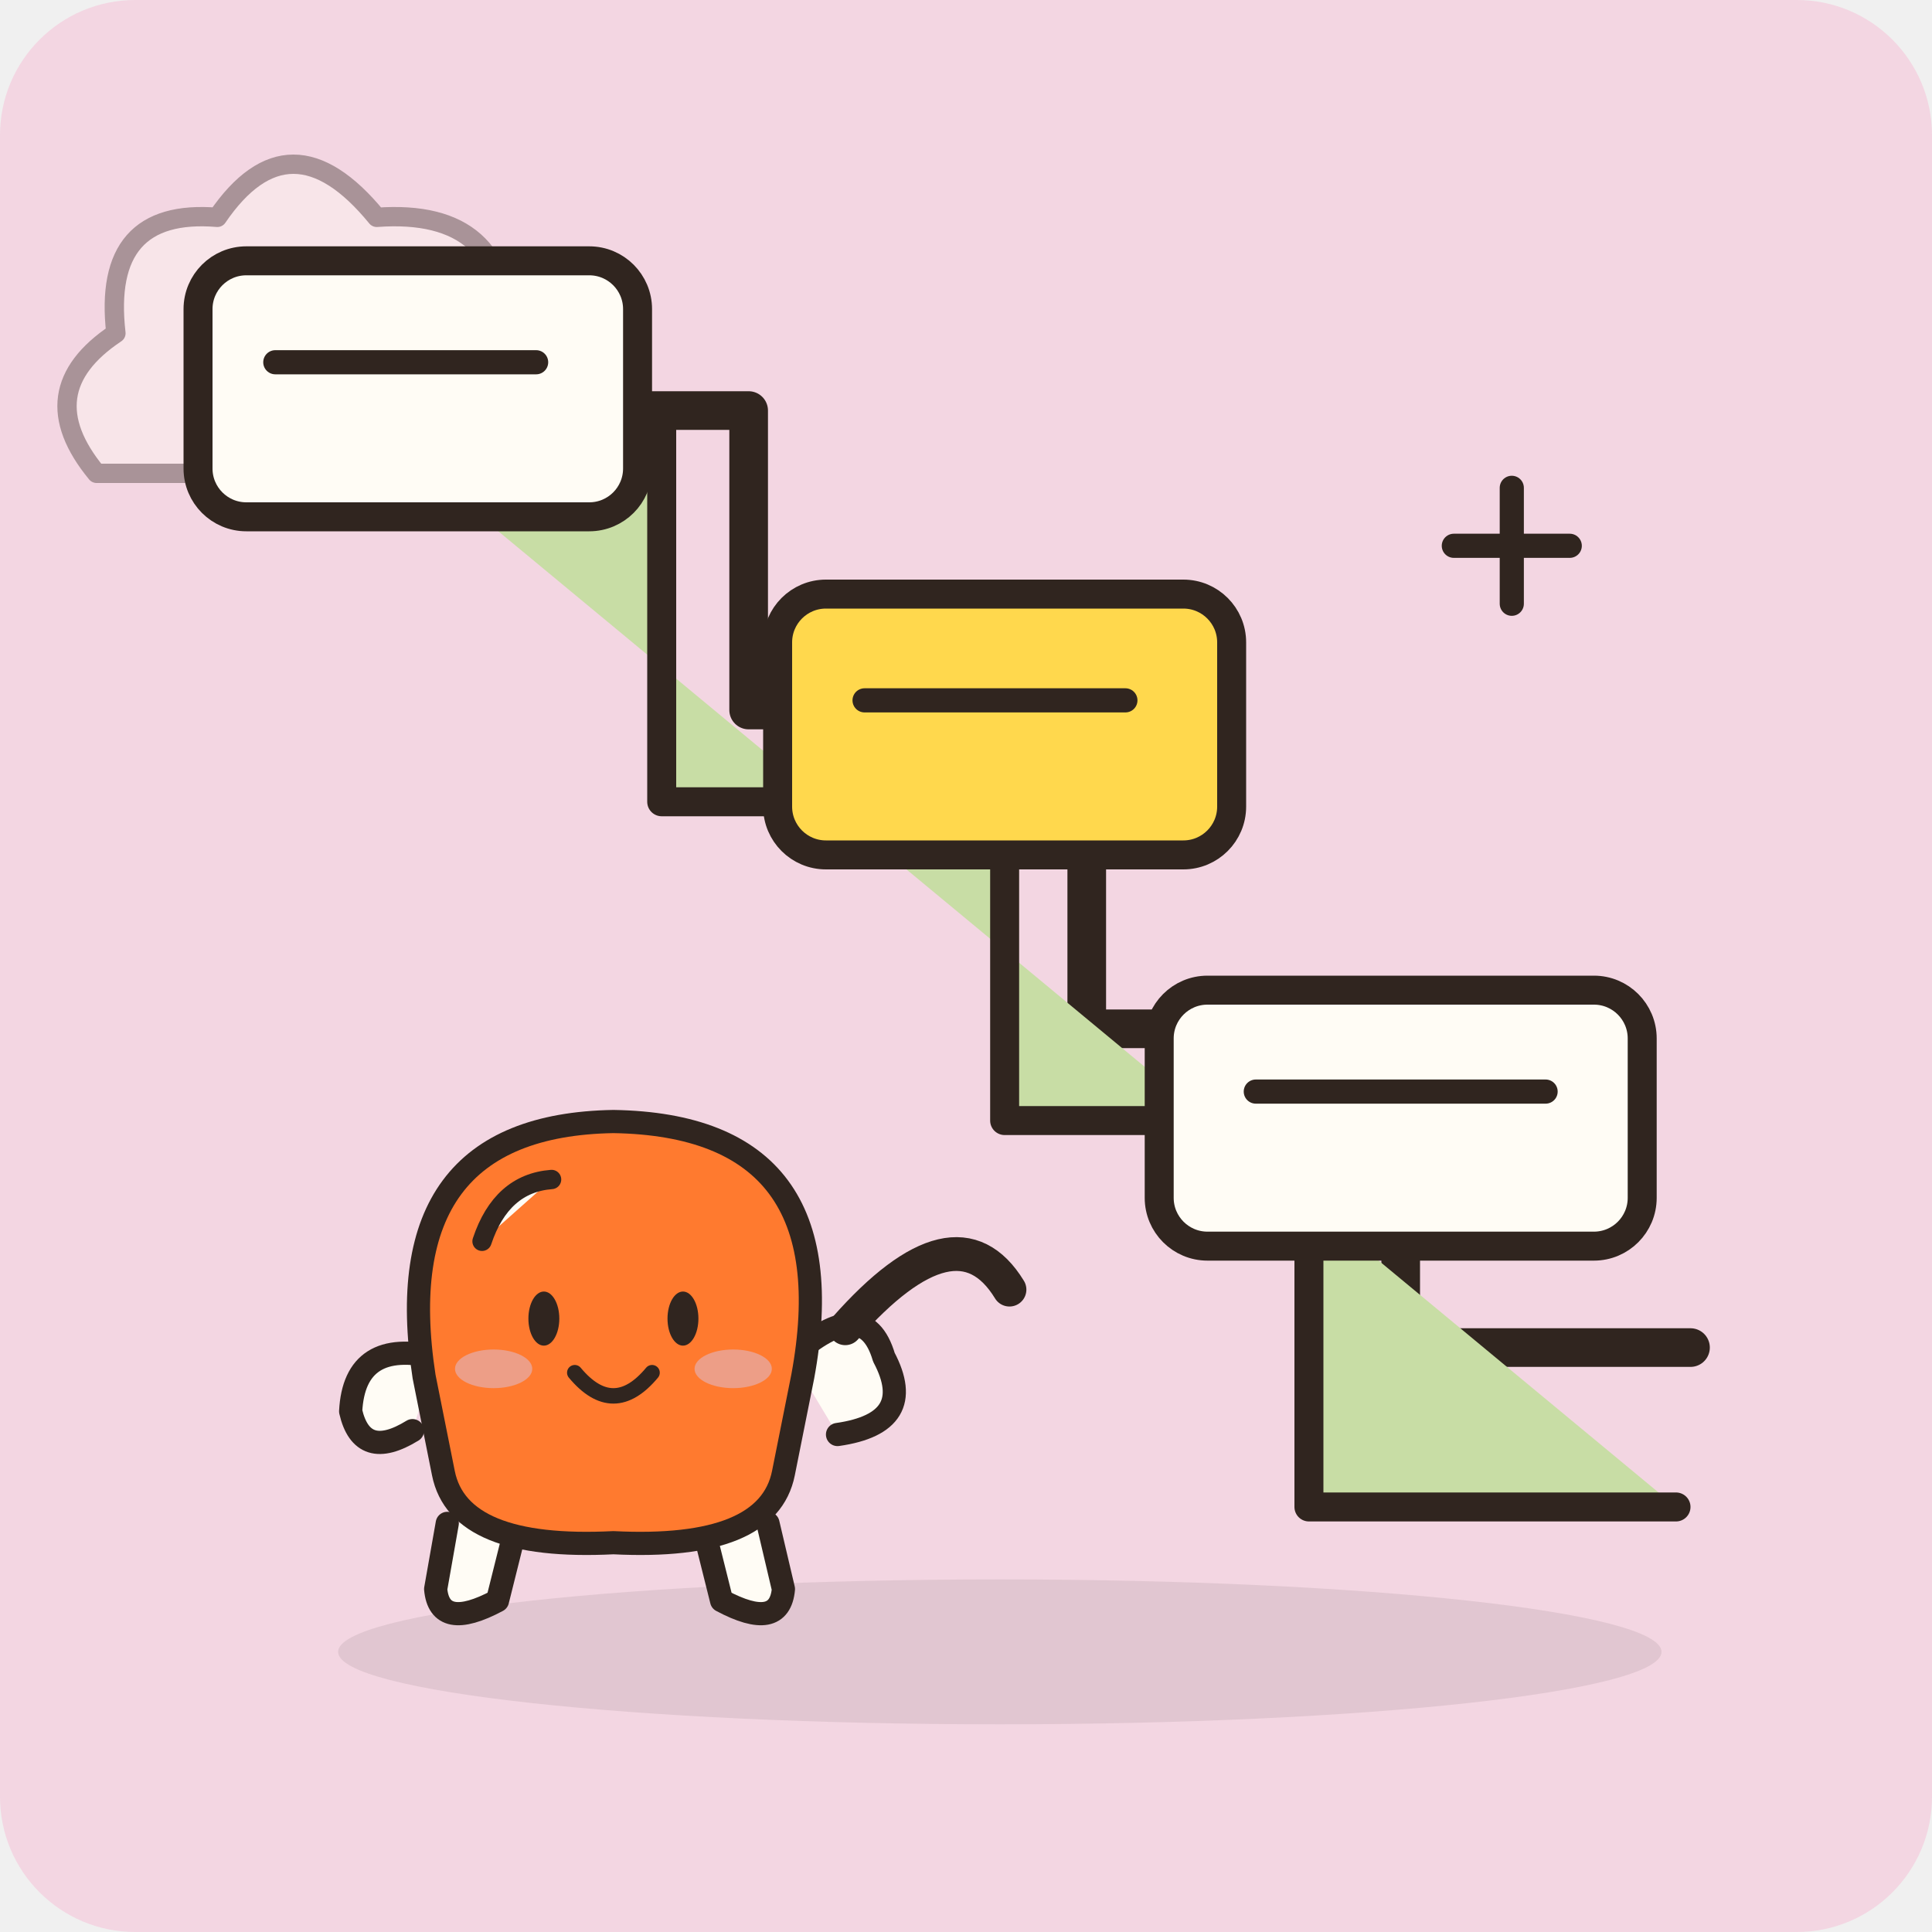
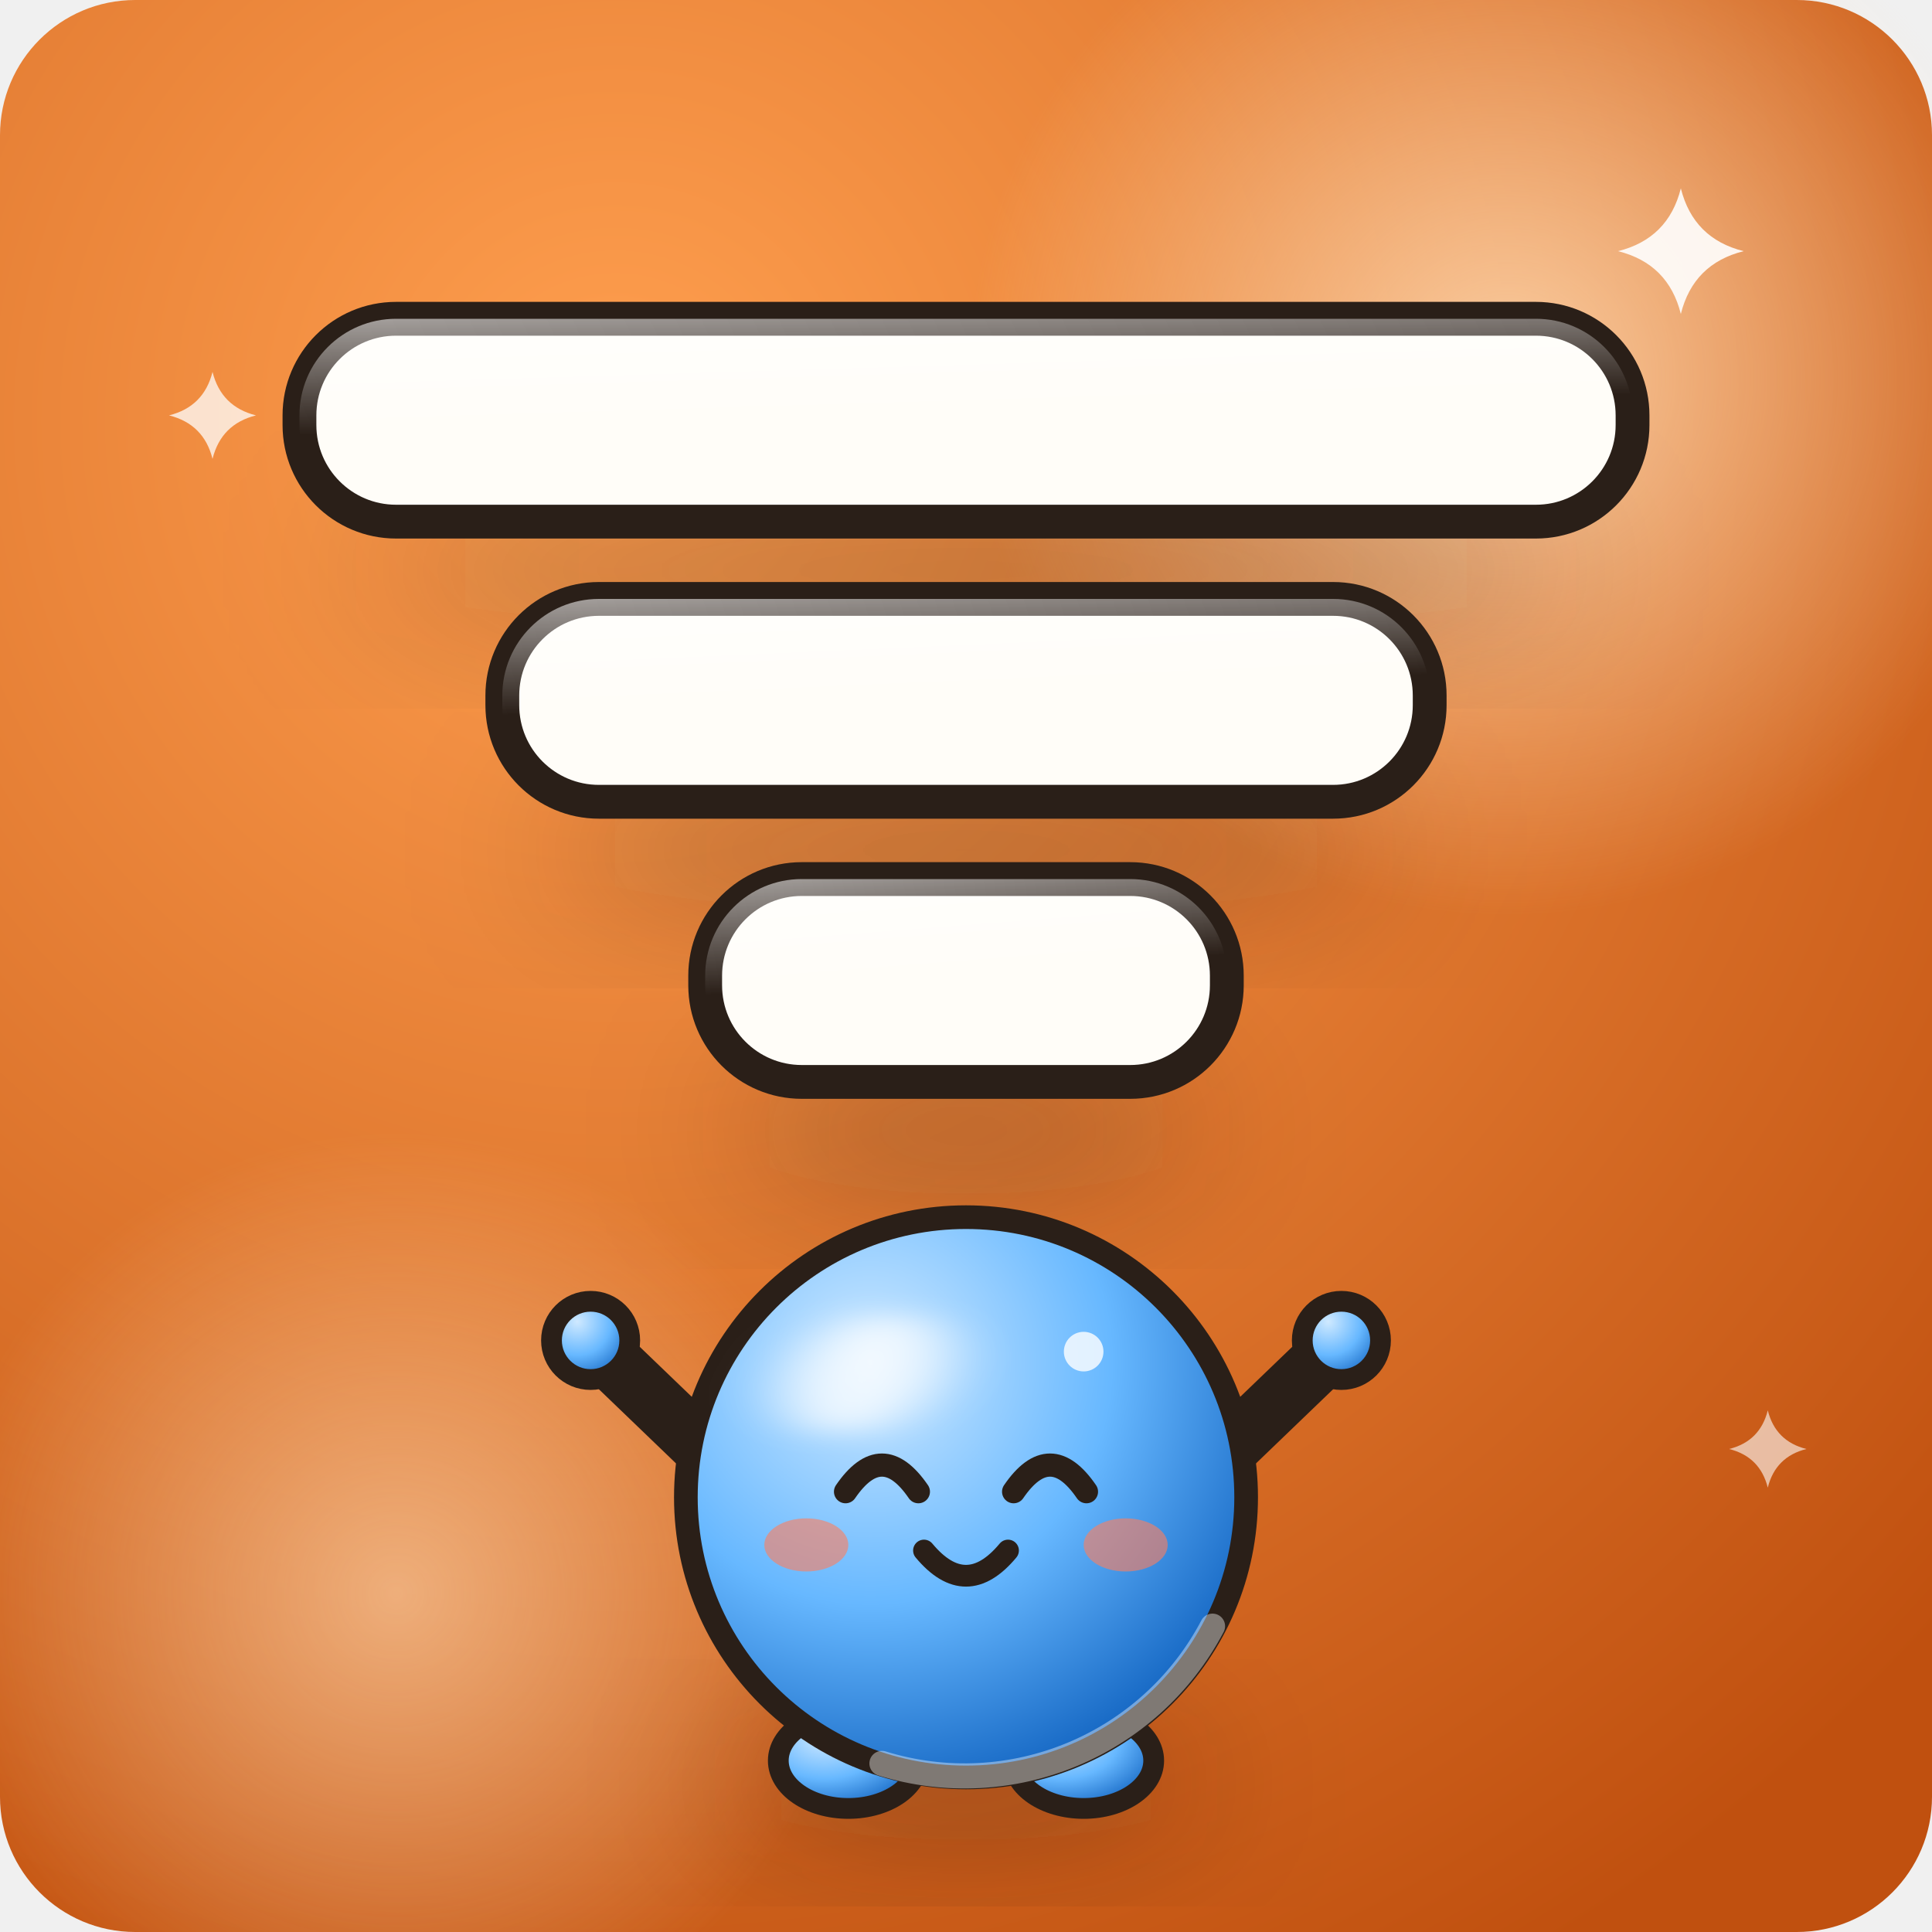
- <svg xmlns="http://www.w3.org/2000/svg" viewBox="0 0 400 400" role="img" aria-labelledby="title">
+ <svg xmlns="http://www.w3.org/2000/svg" viewBox="0 0 400 400" role="img" aria-labelledby="tJ">
+   <defs>
+     <radialGradient id="bgJ" cx="32%" cy="22%" r="92%">
+       <stop offset="0" stop-color="#ff9f4f" />
+       <stop offset="1" stop-color="#c0500f" />
+     </radialGradient>
+     <radialGradient id="glowJ" cx="50%" cy="50%" r="50%">
+       <stop offset="0" stop-color="#ffdcb5" stop-opacity=".85" />
+       <stop offset="1" stop-color="#ffdcb5" stop-opacity="0" />
+     </radialGradient>
+     <filter id="softJ" x="-60%" y="-60%" width="220%" height="220%">
+       <feGaussianBlur stdDeviation="16" />
+     </filter>
+     <filter id="tinyJ" x="-60%" y="-60%" width="220%" height="220%">
+       <feGaussianBlur stdDeviation="5" />
+     </filter>
+     <linearGradient id="sheenJ" x1="0" y1="0" x2=".2" y2="1">
+       <stop offset="0" stop-color="#fff" stop-opacity=".58" />
+       <stop offset=".55" stop-color="#fff" stop-opacity="0" />
+     </linearGradient>
+     <radialGradient id="o0" cx="33%" cy="26%" r="78%">
+       <stop offset="0" stop-color="#cfe9ff" />
+       <stop offset=".55" stop-color="#67b8ff" />
+       <stop offset="1" stop-color="#1668c4" />
+     </radialGradient>
+   </defs>
+   <rect width="400" height="400" rx="28" fill="url(#bgJ)" />
+   <circle cx="312" cy="78" r="112" fill="url(#glowJ)" />
+   <circle cx="82" cy="330" r="96" fill="url(#glowJ)" opacity=".7" />
+   <path d="M348 39Q350.6 49.4 361 52Q350.6 54.6 348 65Q345.4 54.6 335 52Q345.4 49.4 348 39Z" fill="#fff" opacity="0.9" />
+   <path d="M44 77Q45.8 84.2 53 86Q45.8 87.8 44 95Q42.2 87.8 35 86Q42.2 84.2 44 77Z" fill="#fff" opacity="0.75" />
+   <path d="M366 292Q367.6 298.4 374 300Q367.6 301.6 366 308Q364.4 301.6 358 300Q364.4 298.4 366 292Z" fill="#fff" opacity="0.6" />
  <g stroke-linejoin="round" stroke-linecap="round">
-     <rect width="400" height="400" rx="28" fill="#F3D6E2" />
-     <ellipse cx="207" cy="342" rx="137" ry="15" fill="#30251F" opacity=".09" />
-     <g opacity=".38">
-       <path d="M20 98 Q6 81 24 69 Q21 43 45 45 Q60 23 78 45 Q105 43 105 69 Q128 82 110 98Z" fill="#FFFCF5" stroke="#30251F" stroke-width="4" stroke-linecap="round" stroke-linejoin="round" />
-     </g>
-     <path d="M57 85H155V147H225V213H290V279H350" fill="none" stroke="#30251F" stroke-width="8" stroke-linecap="round" stroke-linejoin="round" />
-     <path d="M73 85H137V166H208V232H271V312H347" fill="#C8DDA5" stroke="#30251F" stroke-width="6" stroke-linecap="round" stroke-linejoin="round" />
-     <rect x="41" y="54" width="91" height="53" rx="10" fill="#FFFCF5" stroke="#30251F" stroke-width="6" />
-     <rect x="161" y="123" width="94" height="54" rx="10" fill="#FFD84D" stroke="#30251F" stroke-width="6" />
-     <rect x="240" y="205" width="100" height="53" rx="10" fill="#FFFCF5" stroke="#30251F" stroke-width="6" />
-     <path d="M57 75H111 M179 145H233 M260 226H320" fill="none" stroke="#30251F" stroke-width="5" stroke-linecap="round" stroke-linejoin="round" />
-     <g transform="translate(127 273) scale(0.8)">
-       <path d="M-25 53 L-30 73 Q-45 81 -46 70 L-43 53" fill="#FFFCF5" stroke="#30251F" stroke-width="6" stroke-linecap="round" stroke-linejoin="round" />
-       <path d="M23 53 L28 73 Q43 81 44 70 L40 53" fill="#FFFCF5" stroke="#30251F" stroke-width="6" stroke-linecap="round" stroke-linejoin="round" />
-       <path d="M-46 10 Q-67 5 -68 24 Q-65 37 -52 29" fill="#FFFCF5" stroke="#30251F" stroke-width="6" stroke-linecap="round" stroke-linejoin="round" />
-       <path d="M46 10 Q65 -7 70 10 Q79 27 58 30" fill="#FFFCF5" stroke="#30251F" stroke-width="6" stroke-linecap="round" stroke-linejoin="round" />
-       <path d="M-49 15 Q-59 -50 0 -51 Q61 -50 49 15 L44 40 Q40 60 0 58 Q-40 60 -44 40 Z" fill="#FF7A2F" stroke="#30251F" stroke-width="6" stroke-linecap="round" stroke-linejoin="round" />
-       <path d="M-34 -20 Q-29 -35 -16 -36" fill="#FFFCF5" stroke="#30251F" stroke-width="5" stroke-linecap="round" stroke-linejoin="round" />
-       <g transform="translate(0 0) scale(1)">
-         <ellipse cx="-18" cy="0" rx="4" ry="7" fill="#30251F" />
-         <ellipse cx="18" cy="0" rx="4" ry="7" fill="#30251F" />
-         <ellipse cx="-31" cy="13" rx="10" ry="5" fill="#ED9E87" />
-         <ellipse cx="31" cy="13" rx="10" ry="5" fill="#ED9E87" />
-         <path d="M-10 14 Q0 26 10 14" fill="none" stroke="#30251F" stroke-width="4" stroke-linecap="round" stroke-linejoin="round" />
-       </g>
-     </g>
-     <path d="M175 275Q198 249 209 267" fill="none" stroke="#30251F" stroke-width="7" stroke-linecap="round" stroke-linejoin="round" />
-     <path d="M313 101V125 M301 113H325" fill="none" stroke="#30251F" stroke-width="5" stroke-linecap="round" stroke-linejoin="round" />
+     <ellipse cx="200.0" cy="118" rx="126.96" ry="13" fill="#1b1008" opacity="0.3" filter="url(#softJ)" />
+     <rect x="62" y="66" width="276" height="42" rx="20" fill="#fffdf8" stroke="#2a1f18" stroke-width="7" />
+     <rect x="62" y="66" width="276" height="42" rx="20" fill="url(#sheenJ)" />
+     <ellipse cx="200.0" cy="176" rx="88.32" ry="13" fill="#1b1008" opacity="0.3" filter="url(#softJ)" />
+     <rect x="104" y="124" width="192" height="42" rx="20" fill="#fffdf8" stroke="#2a1f18" stroke-width="7" />
+     <rect x="104" y="124" width="192" height="42" rx="20" fill="url(#sheenJ)" />
+     <ellipse cx="200.0" cy="234" rx="49.68" ry="13" fill="#1b1008" opacity="0.3" filter="url(#softJ)" />
+     <rect x="146" y="182" width="108" height="42" rx="20" fill="#fffdf8" stroke="#2a1f18" stroke-width="7" />
+     <rect x="146" y="182" width="108" height="42" rx="20" fill="url(#sheenJ)" />
+     <ellipse cx="200" cy="369.16" rx="49.88" ry="11.6" fill="#1b1008" opacity="0.34" filter="url(#softJ)" />
+     <path d="M152.44 306.52L122.28 277.52" stroke="#2a1f18" stroke-width="12.2" stroke-linecap="round" fill="none" />
+     <circle cx="122.28" cy="277.52" r="8.1" fill="url(#o0)" stroke="#2a1f18" stroke-width="4.3" />
+     <path d="M247.56 306.52L277.72 277.52" stroke="#2a1f18" stroke-width="12.2" stroke-linecap="round" fill="none" />
+     <circle cx="277.72" cy="277.52" r="8.1" fill="url(#o0)" stroke="#2a1f18" stroke-width="4.3" />
+     <ellipse cx="175.64" cy="364.52" rx="14.5" ry="9.9" fill="url(#o0)" stroke="#2a1f18" stroke-width="4.3" />
+     <ellipse cx="224.36" cy="364.52" rx="14.5" ry="9.9" fill="url(#o0)" stroke="#2a1f18" stroke-width="4.3" />
+     <circle cx="200" cy="310" r="58" fill="url(#o0)" stroke="#2a1f18" stroke-width="4.9" />
+     <path d="M251.04 336.68A58 58 0 0 1 182.6 365.1" fill="none" stroke="#fff" stroke-opacity=".4" stroke-width="5.2" stroke-linecap="round" />
+     <ellipse cx="179.12" cy="284.48" rx="17.4" ry="11.0" fill="#fff" opacity=".72" transform="rotate(-26 179.12 284.48)" filter="url(#tinyJ)" />
+     <circle cx="224.36" cy="279.84" r="4.1" fill="#fff" opacity=".8" />
+     <path d="M175.06 308.84q7.54 -11.02 15.08 0" fill="none" stroke="#2a1f18" stroke-width="4.8" stroke-linecap="round" />
+     <path d="M209.86 308.84q7.54 -11.02 15.08 0" fill="none" stroke="#2a1f18" stroke-width="4.8" stroke-linecap="round" />
+     <path d="M191.3 321.02q8.7 10.44 17.4 0" fill="none" stroke="#2a1f18" stroke-width="4.5" stroke-linecap="round" />
+     <ellipse cx="166.94" cy="319.86" rx="8.7" ry="5.5" fill="#ff7d5c" opacity=".6" />
+     <ellipse cx="233.06" cy="319.86" rx="8.7" ry="5.5" fill="#ff7d5c" opacity=".6" />
  </g>
</svg>
